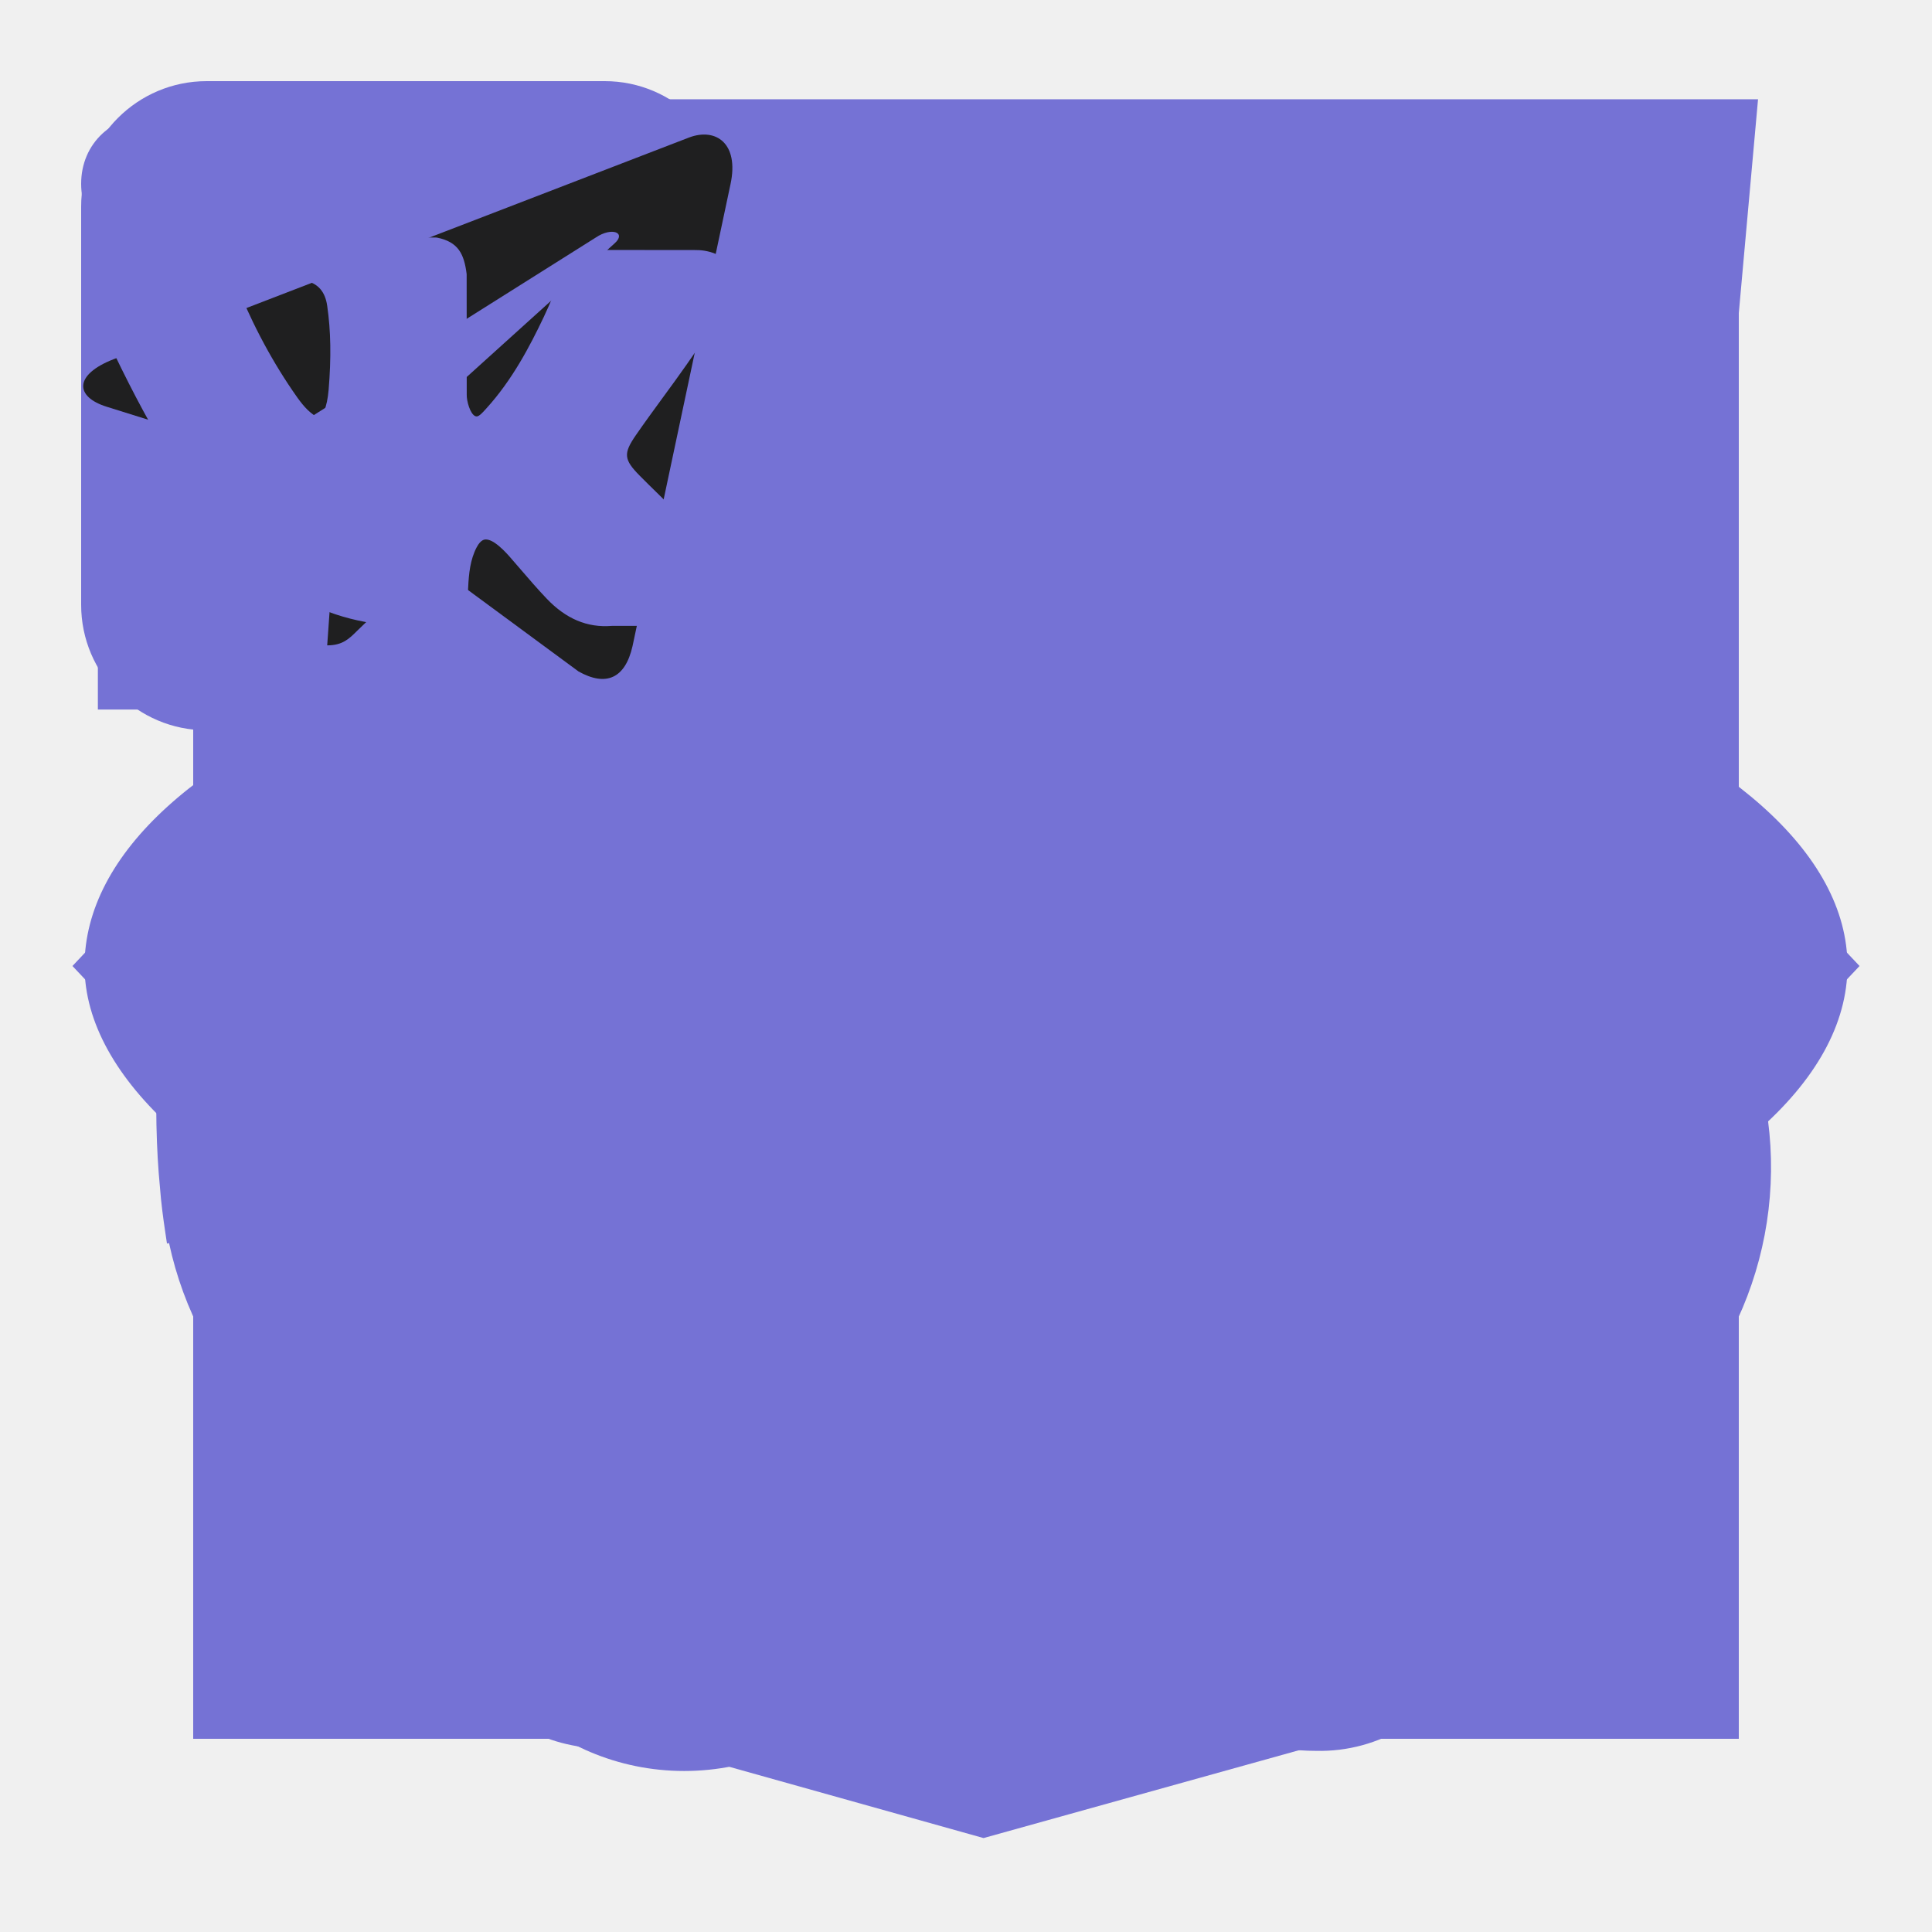
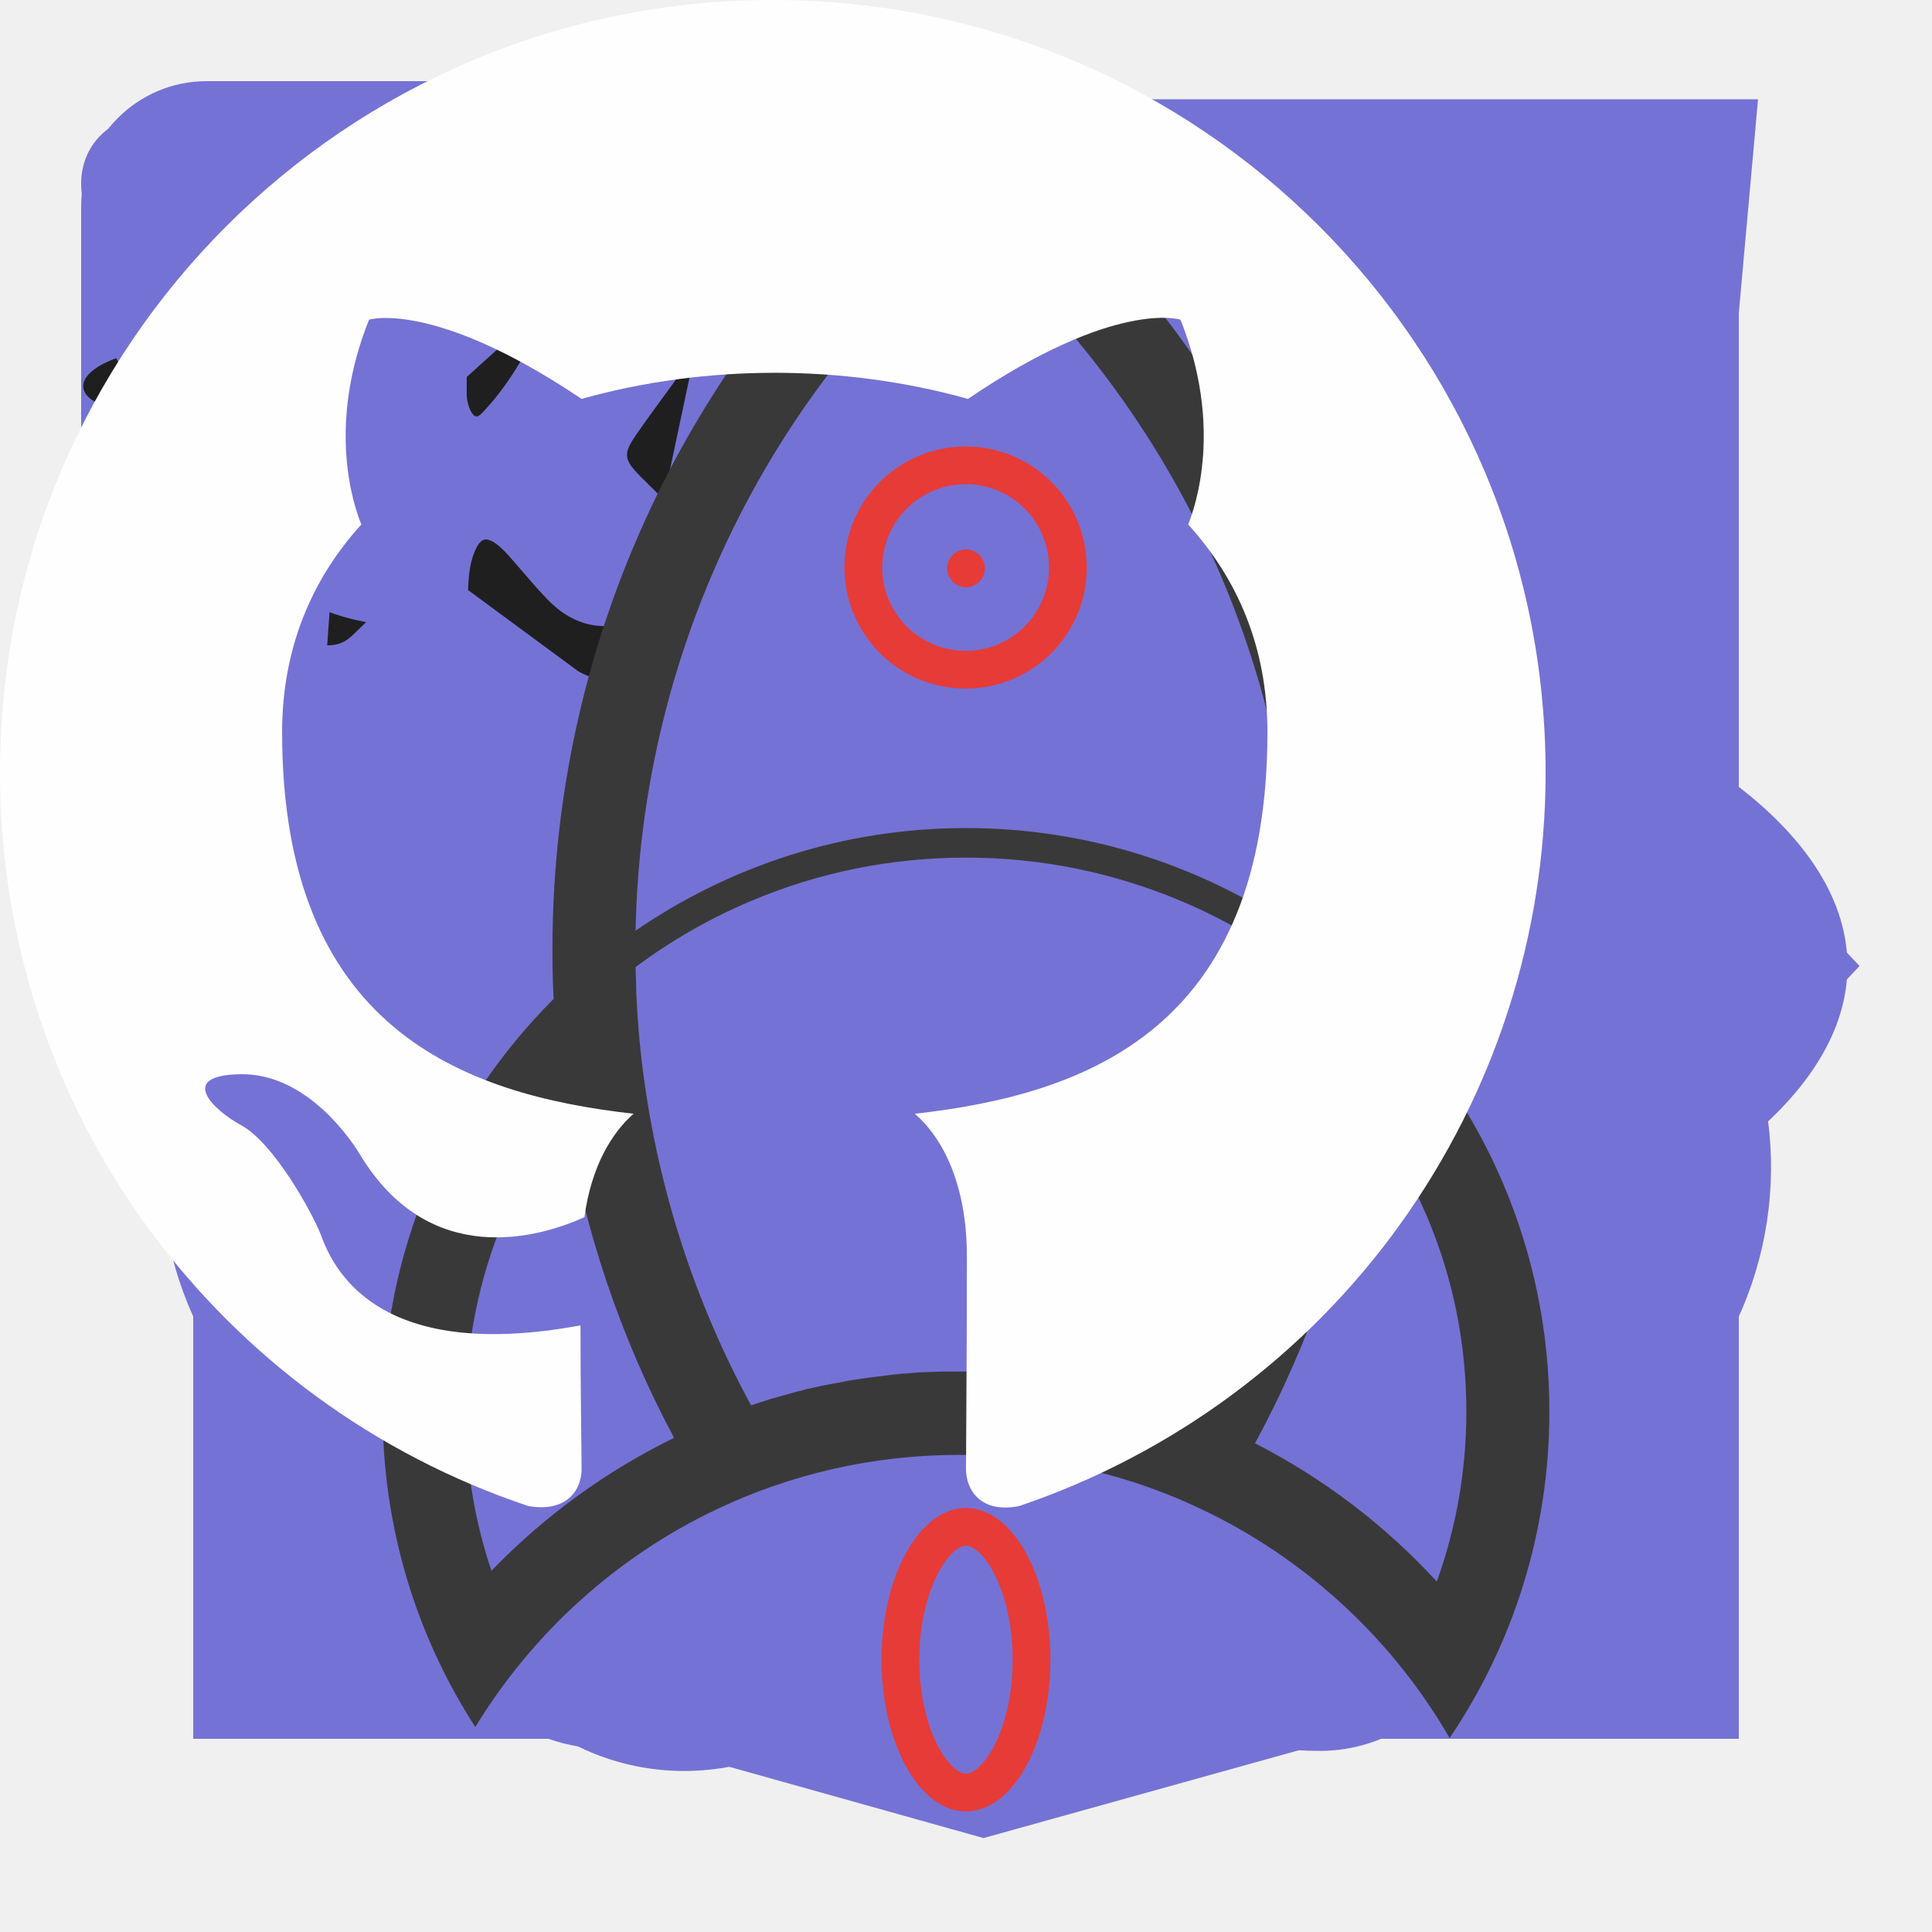
<svg xmlns="http://www.w3.org/2000/svg" width="50" height="50" viewBox="0 0 50 50" fill="none">
  <g id="code">
    <path fill-rule="evenodd" clip-rule="evenodd" d="M18.312 42.065L27.262 6.688L31.438 7.872L22.488 43.312L18.312 42.065Z" fill="#7572D5" />
    <path fill-rule="evenodd" clip-rule="evenodd" d="M13.502 12.688L16.562 15.928L7.995 25L16.562 34.072L13.502 37.312L1.875 25L13.502 12.688Z" fill="#7572D5" />
    <path fill-rule="evenodd" clip-rule="evenodd" d="M36.498 12.688L33.438 15.928L42.005 25L33.438 34.072L36.498 37.312L48.125 25L36.498 12.688Z" fill="#7572D5" />
  </g>
  <g id="css">
    <path d="M38.051 10.844L12.946 10.838L13.351 15.755L32.638 15.758L32.152 20.85H19.503L19.961 25.674H31.736L31.039 32.281L25.497 33.789L19.866 32.27L19.508 28.313H14.536L15.088 35.541L25.497 38.734L35.731 35.865L38.049 10.845L38.051 10.844ZM5.498 2.569H45.498L41.86 43L25.454 47.569L9.14 42.997L5.498 2.569Z" fill="#7572D5" />
  </g>
  <g id="quote" clip-path="url(#clip0_20_1854)">
    <path d="M13.542 20.833C13.077 20.833 12.631 20.904 12.188 20.969C12.331 20.485 12.479 19.994 12.717 19.552C12.954 18.91 13.325 18.354 13.694 17.794C14.002 17.188 14.546 16.777 14.946 16.258C15.365 15.754 15.935 15.419 16.387 15C16.831 14.562 17.413 14.344 17.875 14.035C18.358 13.758 18.779 13.452 19.229 13.306L20.352 12.844L21.34 12.433L20.329 8.396L19.085 8.696C18.688 8.796 18.202 8.912 17.65 9.052C17.085 9.156 16.483 9.442 15.812 9.702C15.15 9.998 14.383 10.198 13.671 10.673C12.954 11.127 12.127 11.506 11.398 12.115C10.692 12.742 9.84 13.285 9.21 14.083C8.523 14.829 7.844 15.613 7.317 16.504C6.706 17.354 6.292 18.288 5.854 19.21C5.458 20.133 5.14 21.077 4.879 21.994C4.385 23.831 4.165 25.577 4.079 27.071C4.008 28.567 4.05 29.81 4.138 30.71C4.169 31.135 4.227 31.548 4.269 31.833L4.321 32.183L4.375 32.171C4.746 33.902 5.599 35.492 6.835 36.759C8.072 38.025 9.642 38.915 11.364 39.327C13.085 39.738 14.888 39.654 16.564 39.083C18.24 38.512 19.72 37.479 20.832 36.103C21.945 34.726 22.646 33.063 22.853 31.305C23.06 29.547 22.765 27.766 22.002 26.169C21.24 24.571 20.04 23.223 18.543 22.278C17.046 21.334 15.312 20.833 13.542 20.833ZM36.458 20.833C35.994 20.833 35.548 20.904 35.104 20.969C35.248 20.485 35.396 19.994 35.633 19.552C35.871 18.91 36.242 18.354 36.61 17.794C36.919 17.188 37.462 16.777 37.862 16.258C38.281 15.754 38.852 15.419 39.304 15C39.748 14.562 40.329 14.344 40.792 14.035C41.275 13.758 41.696 13.452 42.146 13.306L43.269 12.844L44.256 12.433L43.246 8.396L42.002 8.696C41.604 8.796 41.119 8.912 40.567 9.052C40.002 9.156 39.4 9.442 38.729 9.702C38.069 10 37.3 10.198 36.587 10.675C35.871 11.129 35.044 11.508 34.315 12.117C33.608 12.744 32.756 13.287 32.127 14.083C31.44 14.829 30.76 15.613 30.233 16.504C29.623 17.354 29.208 18.288 28.771 19.21C28.375 20.133 28.056 21.077 27.796 21.994C27.302 23.831 27.081 25.577 26.996 27.071C26.925 28.567 26.967 29.81 27.054 30.71C27.085 31.135 27.144 31.548 27.185 31.833L27.238 32.183L27.292 32.171C27.662 33.902 28.515 35.492 29.752 36.759C30.989 38.025 32.559 38.915 34.281 39.327C36.002 39.738 37.805 39.654 39.481 39.083C41.156 38.512 42.636 37.479 43.749 36.103C44.862 34.726 45.563 33.063 45.77 31.305C45.977 29.547 45.682 27.766 44.919 26.169C44.156 24.571 42.957 23.223 41.46 22.278C39.962 21.334 38.228 20.833 36.458 20.833Z" fill="#7572D5" />
  </g>
  <g id="react">
    <g clip-path="url(#clip0_20_1854)">
      <path d="M47.812 25C47.812 22.083 44.688 19.375 39.479 17.5L38.542 17.188V16.771C39.688 11.042 38.854 6.771 36.25 5.208C33.646 3.646 29.792 5.104 25.625 8.75L25 9.375L24.792 9.167H24.583C20.312 5.208 16.146 3.854 13.542 5.312C10.938 6.771 10.208 10.833 11.25 16.146C11.36 16.484 11.43 16.833 11.458 17.188L10.312 17.604C5.208 19.375 2.188 22.083 2.188 25C2.188 27.917 5.521 30.833 10.729 32.708L11.458 32.917C11.33 33.285 11.259 33.672 11.25 34.062C10.208 39.271 11.146 43.229 13.542 44.688C15.938 46.146 20.312 44.792 24.479 41.146L25.104 40.625L25.938 41.458C28.854 43.958 31.771 45.312 34.062 45.312C34.871 45.331 35.667 45.114 36.354 44.688C38.958 43.229 39.896 38.958 38.75 33.542V33.333C38.705 33.162 38.67 32.988 38.646 32.812H38.958C44.479 30.833 47.812 28.021 47.812 25ZM44.792 25C44.792 26.25 42.5 28.438 38.021 29.896H37.812C37.266 28.22 36.605 26.584 35.833 25C36.562 23.333 37.188 21.667 37.708 20.104L38.542 20.312C42.708 21.771 44.792 23.75 44.792 25ZM27.917 39.167L27.083 38.542C28.276 37.22 29.389 35.829 30.417 34.375L35.729 33.542C35.833 33.75 35.833 33.958 35.938 34.062C36.309 35.949 36.379 37.883 36.146 39.792C35.999 40.705 35.561 41.545 34.896 42.188C33.854 42.812 31.042 41.979 27.917 39.167ZM26.562 34.583L25.104 36.458L23.438 34.583H26.562ZM12.292 20C12.815 21.717 13.477 23.39 14.271 25C13.476 26.646 12.815 28.353 12.292 30.104L11.667 29.896C9.843 29.32 8.145 28.401 6.667 27.188C6.284 26.945 5.956 26.626 5.705 26.249C5.454 25.872 5.284 25.447 5.208 25C5.208 23.75 7.292 21.771 11.25 20.417L12.292 20ZM23.438 15.417L25 13.646L26.562 15.417H23.438ZM34.896 7.812C36.042 8.437 36.667 11.562 35.729 16.146C35.734 16.202 35.727 16.259 35.709 16.313C35.691 16.366 35.663 16.416 35.625 16.458L30.417 15.625C29.389 14.171 28.276 12.78 27.083 11.458L27.708 10.938C31.042 8.021 33.75 7.187 34.896 7.812ZM17.5 18.854L16.667 20.208L15.938 21.562C15.625 20.833 15.417 20.104 15.104 19.271L17.5 18.854ZM15.104 30.729C15.417 30 15.625 29.271 15.938 28.438L16.667 29.792L17.5 31.146L15.104 30.729ZM32.5 25C31.97 26.142 31.379 27.255 30.729 28.333C30.104 29.479 29.375 30.521 28.75 31.562H21.25C20.521 30.417 19.792 29.375 19.271 28.333C18.616 27.258 18.025 26.145 17.5 25C18.005 23.846 18.597 22.732 19.271 21.667C19.869 20.587 20.53 19.544 21.25 18.542C23.746 18.333 26.254 18.333 28.75 18.542C29.479 19.583 30.104 20.625 30.729 21.667C31.403 22.732 31.995 23.846 32.5 25ZM33.333 20.208L32.5 18.854L34.896 19.375C34.664 20.121 34.386 20.851 34.062 21.562L33.333 20.208ZM32.5 31.146L33.333 29.792L34.062 28.333L35 30.729L32.5 31.146ZM22.812 11.354H22.917L19.583 15.521L14.375 16.354C14.271 16.042 14.271 15.833 14.167 15.521C13.333 11.25 13.958 8.333 15 7.812C15.277 7.631 15.61 7.557 15.938 7.604C17.396 7.604 19.896 8.646 22.708 11.146L22.812 11.354ZM14.167 34.583C14.186 34.262 14.256 33.945 14.375 33.646L19.688 34.375C20.689 35.848 21.803 37.241 23.021 38.542L22.812 38.75L22.604 38.958C21.184 40.274 19.521 41.3 17.708 41.979C17.311 42.187 16.875 42.313 16.427 42.349C15.98 42.385 15.53 42.33 15.104 42.188C13.958 41.562 13.333 38.75 14.167 34.583Z" fill="#7572D5" />
      <path d="M25 20.417C24.089 20.396 23.193 20.647 22.426 21.138C21.659 21.629 21.055 22.337 20.692 23.173C20.329 24.008 20.223 24.933 20.388 25.828C20.553 26.724 20.981 27.551 21.618 28.202C22.255 28.854 23.071 29.301 23.963 29.486C24.855 29.672 25.781 29.587 26.625 29.243C27.468 28.9 28.191 28.313 28.699 27.557C29.207 26.801 29.479 25.911 29.479 25C29.48 23.802 29.011 22.652 28.174 21.795C27.337 20.939 26.197 20.444 25 20.417Z" fill="#7572D5" />
    </g>
    <defs>
      <clipPath id="clip0_20_1854">
        <rect width="50" height="50" fill="white" />
      </clipPath>
    </defs>
  </g>
  <g id="typeScript">
    <path d="M5 25V45H45V5H5V25ZM37.235 23.407C38.252 23.66 39.025 24.112 39.737 24.848C40.105 25.242 40.652 25.958 40.695 26.132C40.708 26.182 38.968 27.348 37.915 28.003C37.877 28.028 37.723 27.863 37.553 27.61C37.037 26.86 36.498 26.537 35.673 26.48C34.46 26.397 33.68 27.032 33.687 28.092C33.676 28.352 33.734 28.611 33.857 28.842C34.123 29.393 34.62 29.725 36.173 30.397C39.038 31.63 40.263 32.442 41.025 33.597C41.875 34.885 42.067 36.943 41.488 38.473C40.855 40.137 39.28 41.267 37.063 41.64C36.378 41.762 34.753 41.743 34.017 41.61C32.41 41.323 30.887 40.53 29.947 39.488C29.578 39.083 28.86 38.022 28.905 37.947C28.923 37.92 29.088 37.818 29.272 37.712C29.452 37.61 30.123 37.222 30.758 36.853L31.908 36.187L32.15 36.543C32.487 37.057 33.222 37.762 33.667 37.997C34.943 38.67 36.695 38.575 37.558 37.8C37.732 37.654 37.869 37.469 37.96 37.261C38.05 37.053 38.092 36.827 38.08 36.6C38.08 36.137 38.022 35.933 37.78 35.583C37.47 35.14 36.835 34.767 35.032 33.983C32.968 33.095 32.08 32.543 31.267 31.667C30.759 31.088 30.384 30.405 30.168 29.667C30.017 29.102 29.978 27.685 30.098 27.115C30.523 25.12 32.028 23.732 34.2 23.318C34.905 23.185 36.543 23.235 37.235 23.407ZM27.845 25.077L27.858 26.715H22.65V41.508H18.967V26.715H13.763V25.108C13.763 24.218 13.782 23.475 13.807 23.458C13.827 23.432 16.995 23.418 20.835 23.425L27.827 23.445L27.845 25.077Z" fill="#7572D5" />
  </g>
  <g id="figma">
    <path d="M17.708 4.167C14.257 4.167 11.458 6.965 11.458 10.417C11.458 13.868 14.257 16.667 17.708 16.667H32.292C35.743 16.667 38.542 13.868 38.542 10.417C38.542 6.965 35.743 4.167 32.292 4.167H17.708Z" fill="#7572D5" />
    <path d="M32.292 18.75C28.84 18.75 26.042 21.548 26.042 25C26.042 28.452 28.84 31.25 32.292 31.25C35.744 31.25 38.542 28.452 38.542 25C38.542 21.548 35.744 18.75 32.292 18.75Z" fill="#7572D5" />
    <path d="M11.458 25C11.458 21.548 14.257 18.75 17.708 18.75H23.958V31.25H17.708C14.257 31.25 11.458 28.452 11.458 25Z" fill="#7572D5" />
    <path d="M17.708 33.333C14.257 33.333 11.458 36.132 11.458 39.583C11.458 43.035 14.257 45.833 17.708 45.833C21.16 45.833 23.958 43.035 23.958 39.583V33.333H17.708Z" fill="#7572D5" />
  </g>
  <g id="styledComponents">
    <path d="M37.259 6.25L36.989 7.65C36.571 10.302 36.722 11.061 37.868 12.045L38.975 12.955L37.829 18.03C37.144 21.059 36.304 23.597 35.771 24.431C35.313 25.15 34.78 26.21 34.664 26.779C34.473 27.459 33.825 28.143 32.833 28.748C31.958 29.242 30.238 30.566 29.02 31.629C28.047 32.499 27.377 33.033 27.013 33.262L25.823 34.196C25.442 34.805 25.225 35.295 25.142 35.667C25.059 36.05 25.106 36.304 25.229 36.49C25.348 36.669 25.553 36.795 25.834 36.874C26.167 36.951 26.51 36.979 26.851 36.956C27.622 36.904 28.386 36.769 29.128 36.555C29.381 36.487 29.579 36.422 29.752 36.365C30.019 36.039 30.635 35.424 31.727 34.353C34.625 31.515 35.731 29.961 34.589 30.38C34.167 30.53 34.358 30.151 35.082 29.392C36.61 27.914 37.486 25.68 39.317 18.675C40.766 13.144 40.766 13.066 41.833 13.066C42.334 13.066 43.75 13.152 43.75 13.152V6.25H40.499H37.259ZM24.422 18.081C23.369 18.073 21.106 19.666 14.33 25.161C14.038 25.852 14.013 26.328 14.146 26.636C14.233 26.847 14.392 26.994 14.611 27.101C14.828 27.209 15.109 27.273 15.419 27.298C16.035 27.352 16.763 27.255 17.35 27.141L17.747 27.051C17.883 26.87 18.061 26.725 18.266 26.629C18.684 26.4 20.439 24.81 22.194 23.106C25.283 19.999 26.007 18.596 24.75 18.142C24.646 18.101 24.533 18.08 24.422 18.081ZM32.336 20.239C31.41 20.264 29.741 21.331 26.883 23.597C25.449 24.753 24.541 25.376 24.054 25.505L22.165 26.987C21.455 28.275 21.351 29.074 21.538 29.514C21.585 29.622 21.653 29.721 21.739 29.803C21.824 29.886 21.925 29.95 22.036 29.994C22.311 30.102 22.605 30.156 22.901 30.155C23.608 30.147 24.311 30.045 24.991 29.85C25.345 29.756 25.695 29.646 26.04 29.521L26.144 29.478L26.335 29.378C26.696 28.916 27.525 28.046 28.563 27.044C31.842 23.901 33.518 21.667 33.176 20.833C33.021 20.429 32.754 20.225 32.336 20.239ZM23.6 24.105C23.333 24.134 22.735 24.592 21.657 25.53C20.1 26.897 18.403 27.685 17.815 27.334C17.679 27.364 17.542 27.393 17.404 27.42C16.806 27.538 16.06 27.635 15.393 27.581C15.079 27.562 14.771 27.485 14.485 27.355C14.215 27.233 14 27.016 13.88 26.747C13.746 26.425 13.746 26.024 13.898 25.512L11.555 27.423L6.254 31.78V38.842L23.625 25.251C23.622 25.102 23.641 24.953 23.683 24.81C23.816 24.331 23.809 24.087 23.6 24.109V24.105ZM31.075 26.392C30.811 26.392 30.372 26.761 29.669 27.502C28.714 28.515 27.211 29.496 26.415 29.696L26.292 29.761C26.161 29.814 26.029 29.865 25.896 29.911C25.679 29.983 25.398 30.069 25.074 30.155C24.425 30.33 23.618 30.491 22.897 30.473C22.557 30.473 22.221 30.407 21.906 30.28C21.609 30.159 21.372 29.927 21.243 29.636C21.034 29.138 21.117 28.44 21.574 27.448L6.25 39.437V43.75H12.982L27.262 32.61C27.633 32.202 28.191 31.644 28.945 30.946C30.963 29.088 31.421 28.447 31.421 27.499C31.421 26.761 31.338 26.389 31.075 26.389V26.392ZM34.473 33.373L33.251 34.583C32.567 35.227 31.345 36.022 30.509 36.362L30.343 36.433L30.332 36.451L30.296 36.487C30.264 36.512 30.249 36.516 30.224 36.526C29.89 36.652 29.551 36.763 29.208 36.859C28.444 37.08 27.659 37.218 26.865 37.271C26.49 37.295 26.113 37.262 25.748 37.174C25.431 37.105 25.151 36.921 24.962 36.659C24.789 36.394 24.739 36.039 24.836 35.603C24.913 35.292 25.028 34.991 25.178 34.708L13.656 43.75H28.981L30.811 41.667C33.327 38.753 34.473 36.669 34.473 34.887V33.373Z" fill="#7572D5" />
  </g>
  <g id="instagram">
    <path d="M15.652 2.1H5.348C3.557 2.1 2.1 3.556 2.1 5.347V8.778V15.653C2.1 17.444 3.557 18.9 5.348 18.9H15.652C17.443 18.9 18.9 17.444 18.9 15.653V8.771V5.341C18.893 3.556 17.437 2.1 15.652 2.1ZM16.583 4.035H16.957V4.403V6.882L14.116 6.889L14.109 4.042L16.583 4.035ZM8.098 8.771C8.636 8.03 9.509 7.538 10.493 7.538C11.478 7.538 12.351 8.024 12.889 8.771C13.243 9.257 13.447 9.854 13.447 10.497C13.447 12.124 12.121 13.455 10.487 13.455C8.853 13.455 7.54 12.124 7.54 10.497C7.54 9.854 7.75 9.257 8.098 8.771ZM17.259 15.646C17.259 16.532 16.538 17.253 15.652 17.253H5.348C4.463 17.253 3.741 16.532 3.741 15.646V8.771H6.247C6.031 9.303 5.906 9.887 5.906 10.497C5.906 13.029 7.967 15.089 10.5 15.089C13.033 15.089 15.094 13.029 15.094 10.497C15.094 9.887 14.969 9.303 14.752 8.771H17.259V15.646Z" fill="#7572D5" />
  </g>
  <g id="linkedin">
    <path d="M5.806 7.886H2.533V18.363H5.806V7.886Z" fill="#7572D5" />
    <path d="M4.101 2.94C2.894 2.94 2.1 3.721 2.1 4.757C2.1 5.774 2.868 6.574 4.055 6.574H4.081C5.314 6.574 6.082 5.768 6.075 4.757C6.049 3.721 5.308 2.94 4.101 2.94Z" fill="#7572D5" />
    <path d="M14.748 7.788C12.871 7.788 11.697 8.811 11.481 9.533V7.886H7.801C7.847 8.759 7.801 18.363 7.801 18.363H11.481V12.701C11.481 12.38 11.468 12.065 11.559 11.842C11.809 11.212 12.353 10.556 13.331 10.556C14.61 10.556 15.187 11.527 15.187 12.944V18.363H18.9V12.537C18.9 9.297 17.076 7.788 14.748 7.788Z" fill="#7572D5" />
  </g>
  <g id="telegram">
    <path d="M18.906 4.764L16.37 16.721C16.179 17.564 15.68 17.774 14.972 17.377L11.108 14.53L9.245 16.323C9.038 16.53 8.866 16.702 8.468 16.702L8.746 12.768L15.905 6.299C16.217 6.022 15.838 5.867 15.422 6.145L6.571 11.719L2.76 10.526C1.932 10.267 1.917 9.697 2.933 9.299L17.837 3.557C18.527 3.299 19.131 3.71 18.906 4.764Z" fill="#1F1F20" />
  </g>
  <g id="vk">
    <path d="M18.17 13.994C17.804 13.539 17.388 13.131 16.986 12.737C16.843 12.597 16.695 12.452 16.553 12.308C16.144 11.893 16.129 11.738 16.453 11.267C16.677 10.942 16.915 10.617 17.144 10.303C17.353 10.018 17.568 9.724 17.775 9.428L17.817 9.367C18.212 8.801 18.62 8.216 18.837 7.51C18.894 7.324 18.953 7.05 18.817 6.82C18.682 6.591 18.419 6.522 18.234 6.489C18.142 6.473 18.051 6.471 17.966 6.471L15.381 6.469L15.36 6.468C14.969 6.468 14.705 6.659 14.554 7.052C14.41 7.427 14.252 7.827 14.071 8.207C13.712 8.963 13.255 9.834 12.595 10.561L12.567 10.592C12.489 10.679 12.4 10.777 12.336 10.777C12.326 10.777 12.315 10.775 12.303 10.771C12.166 10.716 12.074 10.373 12.079 10.213C12.079 10.211 12.079 10.209 12.079 10.206L12.077 7.111C12.077 7.1 12.076 7.089 12.075 7.078C12.009 6.575 11.863 6.262 11.313 6.15C11.298 6.147 11.283 6.146 11.268 6.146H8.581C8.143 6.146 7.901 6.33 7.675 6.606C7.613 6.68 7.486 6.834 7.549 7.02C7.613 7.209 7.821 7.25 7.889 7.263C8.225 7.329 8.415 7.542 8.468 7.915C8.562 8.561 8.574 9.251 8.505 10.087C8.485 10.319 8.447 10.498 8.385 10.651C8.37 10.687 8.318 10.804 8.266 10.804C8.249 10.804 8.201 10.797 8.112 10.734C7.904 10.586 7.751 10.375 7.574 10.114C6.969 9.228 6.461 8.252 6.021 7.129C5.858 6.716 5.553 6.485 5.163 6.478C4.734 6.471 4.345 6.468 3.974 6.468C3.569 6.468 3.193 6.472 2.826 6.48C2.512 6.486 2.295 6.583 2.181 6.77C2.066 6.957 2.074 7.203 2.203 7.5C3.237 9.883 4.175 11.615 5.243 13.117C5.992 14.168 6.743 14.896 7.607 15.407C8.517 15.946 9.536 16.208 10.724 16.208C10.858 16.208 10.998 16.205 11.138 16.198C11.828 16.163 12.084 15.904 12.116 15.208C12.132 14.852 12.169 14.479 12.338 14.161C12.444 13.961 12.544 13.961 12.576 13.961C12.639 13.961 12.717 13.991 12.801 14.047C12.951 14.148 13.08 14.284 13.186 14.403C13.285 14.516 13.383 14.63 13.482 14.745C13.694 14.991 13.913 15.246 14.143 15.487C14.645 16.016 15.197 16.249 15.832 16.198H18.202C18.207 16.198 18.212 16.198 18.218 16.198C18.454 16.182 18.658 16.046 18.779 15.825C18.928 15.552 18.925 15.204 18.771 14.893C18.596 14.541 18.369 14.241 18.17 13.994Z" fill="#7572D5" />
  </g>
+   <g id="rocket">
+     <path style=" stroke:none;fill-rule:nonzero;fill:rgb(90.588%,23.137%,21.569%);fill-opacity:1;" d="M 24.512 14.707 C 24.512 14.977 24.73 15.195 25 15.195 C 25.27 15.195 25.488 14.977 25.488 14.707 C 25.488 14.438 25.27 14.219 25 14.219 C 24.73 14.219 24.512 14.438 24.512 14.707 Z M 24.512 14.707 " />
+     <path style=" stroke:none;fill-rule:nonzero;fill:rgb(22.353%,22.353%,22.745%);fill-opacity:1;" d="M 19.547 36.352 C 19.648 36.32 19.746 36.285 19.848 36.254 C 19.75 36.285 19.648 36.32 19.547 36.352 Z M 19.547 36.352 C 19.648 36.32 19.746 36.285 19.848 36.254 C 19.75 36.285 19.648 36.32 19.547 36.352 Z M 19.547 36.352 " />
+     <path style=" stroke:none;fill-rule:nonzero;fill:rgb(90.588%,23.137%,21.569%);fill-opacity:1;" d="M 24.992 12.531 C 26.184 12.531 27.148 13.496 27.148 14.688 C 27.148 15.879 26.184 16.844 24.992 16.844 C 23.797 16.844 22.832 15.879 22.832 14.688 C 22.832 13.496 23.805 12.531 24.992 12.531 M 24.992 11.555 C 23.258 11.555 21.855 12.953 21.855 14.688 C 21.855 16.422 23.258 17.82 24.992 17.82 C 26.723 17.82 28.125 16.422 28.125 14.688 C 28.125 12.953 26.723 11.555 24.992 11.555 Z M 24.992 11.555 " />
+     <path style=" stroke:none;fill-rule:nonzero;fill:rgb(22.353%,22.353%,22.745%);fill-opacity:1;" d="M 35.68 25.855 C 35.699 25.43 35.707 25.004 35.707 24.574 C 35.707 15.805 31.504 8.016 25 3.117 C 18.5 8.016 14.297 15.805 14.297 24.574 C 14.297 25.004 14.305 25.43 14.328 25.852 C 11.594 28.586 9.902 32.359 9.902 36.527 C 9.902 39.539 10.781 42.344 12.301 44.695 C 13.781 42.266 15.949 40.297 18.535 39.066 C 20.438 38.16 22.574 37.652 24.824 37.652 C 27.184 37.652 29.41 38.207 31.383 39.199 C 33.945 40.484 36.086 42.504 37.516 44.98 C 39.145 42.57 40.098 39.664 40.098 36.527 C 40.098 32.359 38.406 28.59 35.68 25.855 Z M 17.145 18.719 C 17.594 16.871 18.262 15.074 19.125 13.375 C 19.977 11.699 21.02 10.129 22.23 8.691 C 23.082 7.684 24.008 6.742 25.004 5.883 C 26 6.742 26.93 7.684 27.777 8.691 C 28.988 10.133 30.035 11.707 30.883 13.375 C 31.75 15.074 32.418 16.871 32.867 18.719 C 33.289 20.469 33.523 22.27 33.559 24.086 C 31.125 22.414 28.172 21.43 25 21.43 C 21.828 21.43 18.883 22.414 16.449 24.086 C 16.484 22.27 16.719 20.469 17.145 18.719 Z M 12.719 40.652 C 12.273 39.336 12.051 37.945 12.051 36.531 C 12.051 34.785 12.391 33.086 13.066 31.492 C 13.477 30.527 13.996 29.617 14.625 28.785 C 15.098 31.785 16.062 34.629 17.445 37.211 C 15.668 38.082 14.078 39.242 12.719 40.652 Z M 30.504 36.488 C 30.469 36.477 30.43 36.465 30.395 36.449 C 30.375 36.441 30.352 36.438 30.332 36.426 C 30.305 36.414 30.27 36.402 30.238 36.391 C 30.199 36.375 30.168 36.367 30.129 36.352 C 30.09 36.336 30.055 36.328 30.016 36.32 L 29.973 36.305 C 29.922 36.289 29.867 36.27 29.82 36.254 C 29.762 36.234 29.703 36.219 29.648 36.203 L 29.504 36.156 C 29.492 36.152 29.484 36.152 29.469 36.148 C 29.414 36.133 29.355 36.113 29.301 36.098 C 29.242 36.086 29.184 36.07 29.133 36.055 L 28.781 35.969 C 28.73 35.953 28.676 35.941 28.629 35.934 C 28.57 35.918 28.512 35.906 28.453 35.895 C 28.391 35.879 28.332 35.863 28.266 35.855 L 28.254 35.855 C 28.207 35.844 28.16 35.836 28.117 35.824 C 28.098 35.82 28.082 35.82 28.062 35.816 C 28.008 35.805 27.953 35.797 27.895 35.785 C 27.836 35.777 27.777 35.766 27.719 35.75 L 27.457 35.707 C 27.414 35.703 27.363 35.695 27.32 35.688 C 27.281 35.684 27.242 35.672 27.199 35.668 C 27.07 35.648 26.949 35.633 26.82 35.621 C 26.762 35.617 26.711 35.605 26.652 35.602 L 26.633 35.602 C 26.586 35.594 26.543 35.59 26.496 35.586 C 26.441 35.582 26.391 35.578 26.34 35.57 C 26.254 35.562 26.172 35.559 26.09 35.551 C 26.051 35.547 26.016 35.547 25.977 35.543 C 25.934 35.539 25.883 35.539 25.84 35.531 C 25.82 35.531 25.801 35.531 25.781 35.527 C 25.727 35.523 25.68 35.523 25.625 35.516 C 25.602 35.516 25.578 35.512 25.551 35.512 C 25.488 35.508 25.426 35.508 25.363 35.508 C 25.324 35.508 25.289 35.504 25.25 35.504 C 25.191 35.504 25.133 35.504 25.078 35.496 L 24.398 35.496 C 24.289 35.496 24.176 35.504 24.062 35.508 C 24.02 35.508 23.969 35.512 23.926 35.512 C 23.887 35.512 23.852 35.516 23.812 35.516 C 23.746 35.523 23.676 35.527 23.613 35.531 C 23.547 35.539 23.48 35.543 23.414 35.547 C 23.344 35.551 23.281 35.555 23.215 35.566 C 23.184 35.566 23.156 35.57 23.125 35.574 L 22.746 35.621 C 22.691 35.625 22.641 35.633 22.59 35.641 C 22.539 35.645 22.484 35.652 22.438 35.66 C 22.281 35.684 22.125 35.703 21.973 35.73 C 21.938 35.738 21.906 35.742 21.871 35.75 C 21.828 35.758 21.789 35.766 21.742 35.777 C 21.691 35.785 21.633 35.797 21.578 35.805 C 21.535 35.816 21.496 35.82 21.449 35.828 C 21.43 35.836 21.41 35.836 21.398 35.84 C 21.363 35.844 21.328 35.855 21.293 35.859 C 21.234 35.875 21.176 35.883 21.117 35.898 C 21.059 35.914 21 35.922 20.941 35.938 C 20.934 35.938 20.922 35.941 20.914 35.941 C 20.891 35.945 20.863 35.953 20.84 35.961 C 20.785 35.977 20.727 35.992 20.668 36.004 C 20.605 36.02 20.547 36.035 20.484 36.055 C 20.465 36.059 20.438 36.062 20.414 36.074 C 20.352 36.094 20.281 36.109 20.219 36.129 C 20.148 36.148 20.074 36.172 19.996 36.191 C 19.945 36.207 19.891 36.219 19.844 36.238 C 19.742 36.27 19.645 36.305 19.539 36.336 C 19.508 36.348 19.473 36.363 19.438 36.371 C 18.707 35.027 18.102 33.617 17.633 32.164 C 17.062 30.398 16.695 28.57 16.531 26.715 C 16.504 26.387 16.484 26.062 16.469 25.738 C 16.465 25.68 16.465 25.621 16.465 25.562 C 16.461 25.504 16.461 25.445 16.461 25.387 C 16.461 25.328 16.453 25.27 16.453 25.211 C 16.453 25.152 16.449 25.094 16.449 25.027 C 17.367 24.344 18.363 23.77 19.43 23.32 C 21.191 22.574 23.066 22.195 25 22.195 C 26.934 22.195 28.809 22.578 30.57 23.32 C 31.637 23.77 32.633 24.34 33.551 25.027 L 33.551 25.035 C 33.551 25.082 33.551 25.125 33.543 25.176 C 33.543 25.242 33.539 25.312 33.539 25.387 C 33.539 25.418 33.539 25.449 33.535 25.484 C 33.531 25.57 33.531 25.652 33.523 25.742 C 33.512 26.07 33.484 26.391 33.461 26.719 C 33.301 28.598 32.926 30.453 32.34 32.234 C 31.863 33.715 31.25 35.137 30.504 36.488 Z M 37.184 40.93 C 35.84 39.465 34.246 38.258 32.48 37.352 C 33.902 34.73 34.898 31.844 35.383 28.785 C 36.008 29.617 36.523 30.523 36.934 31.492 C 37.609 33.09 37.949 34.785 37.949 36.531 C 37.949 38.047 37.691 39.527 37.184 40.93 Z M 37.184 40.93 " />
+     <path style=" stroke:none;fill-rule:nonzero;fill:rgb(90.588%,23.137%,21.569%);fill-opacity:1;" d="M 25 40.004 C 25.426 40.004 26.207 41.125 26.207 42.953 C 26.207 44.785 25.426 45.902 25 45.902 C 24.574 45.902 23.793 44.785 23.793 42.953 C 23.793 41.125 24.574 40.004 25 40.004 M 25 39.027 C 23.793 39.027 22.816 40.785 22.816 42.953 C 22.816 45.121 23.793 46.879 25 46.879 C 26.207 46.879 27.184 45.121 27.184 42.953 C 27.184 40.785 26.207 39.027 25 39.027 Z M 25 39.027 " />
+   </g>
+   <g id="github">
+     <path style=" stroke:none;fill-rule:evenodd;fill:rgb(100%,99.608%,99.608%);fill-opacity:1;" d="M 20 0 C 8.949 0 0 8.949 0 20 C 0 28.852 5.727 36.324 13.676 38.977 C 14.676 39.148 15.051 38.551 15.051 38.023 C 15.051 37.551 15.023 35.977 15.023 34.301 C 10 35.227 8.699 33.074 8.301 31.949 C 8.074 31.375 7.102 29.602 6.25 29.125 C 5.551 28.75 4.551 27.824 6.227 27.801 C 7.801 27.773 8.926 29.25 9.301 29.852 C 11.102 32.875 13.977 32.023 15.125 31.5 C 15.301 30.199 15.824 29.324 16.398 28.824 C 11.949 28.324 7.301 26.602 7.301 18.949 C 7.301 16.773 8.074 14.977 9.352 13.574 C 9.148 13.074 8.449 11.023 9.551 8.273 C 9.551 8.273 11.227 7.75 15.051 10.324 C 16.648 9.875 18.352 9.648 20.051 9.648 C 21.75 9.648 23.449 9.875 25.051 10.324 C 28.875 7.727 30.551 8.273 30.551 8.273 C 31.648 11.023 30.949 13.074 30.75 13.574 C 32.023 14.977 32.801 16.75 32.801 18.949 C 32.801 26.625 28.125 28.324 23.676 28.824 C 24.398 29.449 25.023 30.648 25.023 32.523 C 25.023 35.199 25 37.352 25 38.023 C 25 38.551 25.375 39.176 26.375 38.977 C 30.344 37.633 33.797 35.082 36.238 31.68 C 38.684 28.273 40 24.191 40 20 C 40 8.949 31.051 0 20 0 Z M 20 0 " />
+   </g>
</svg>
